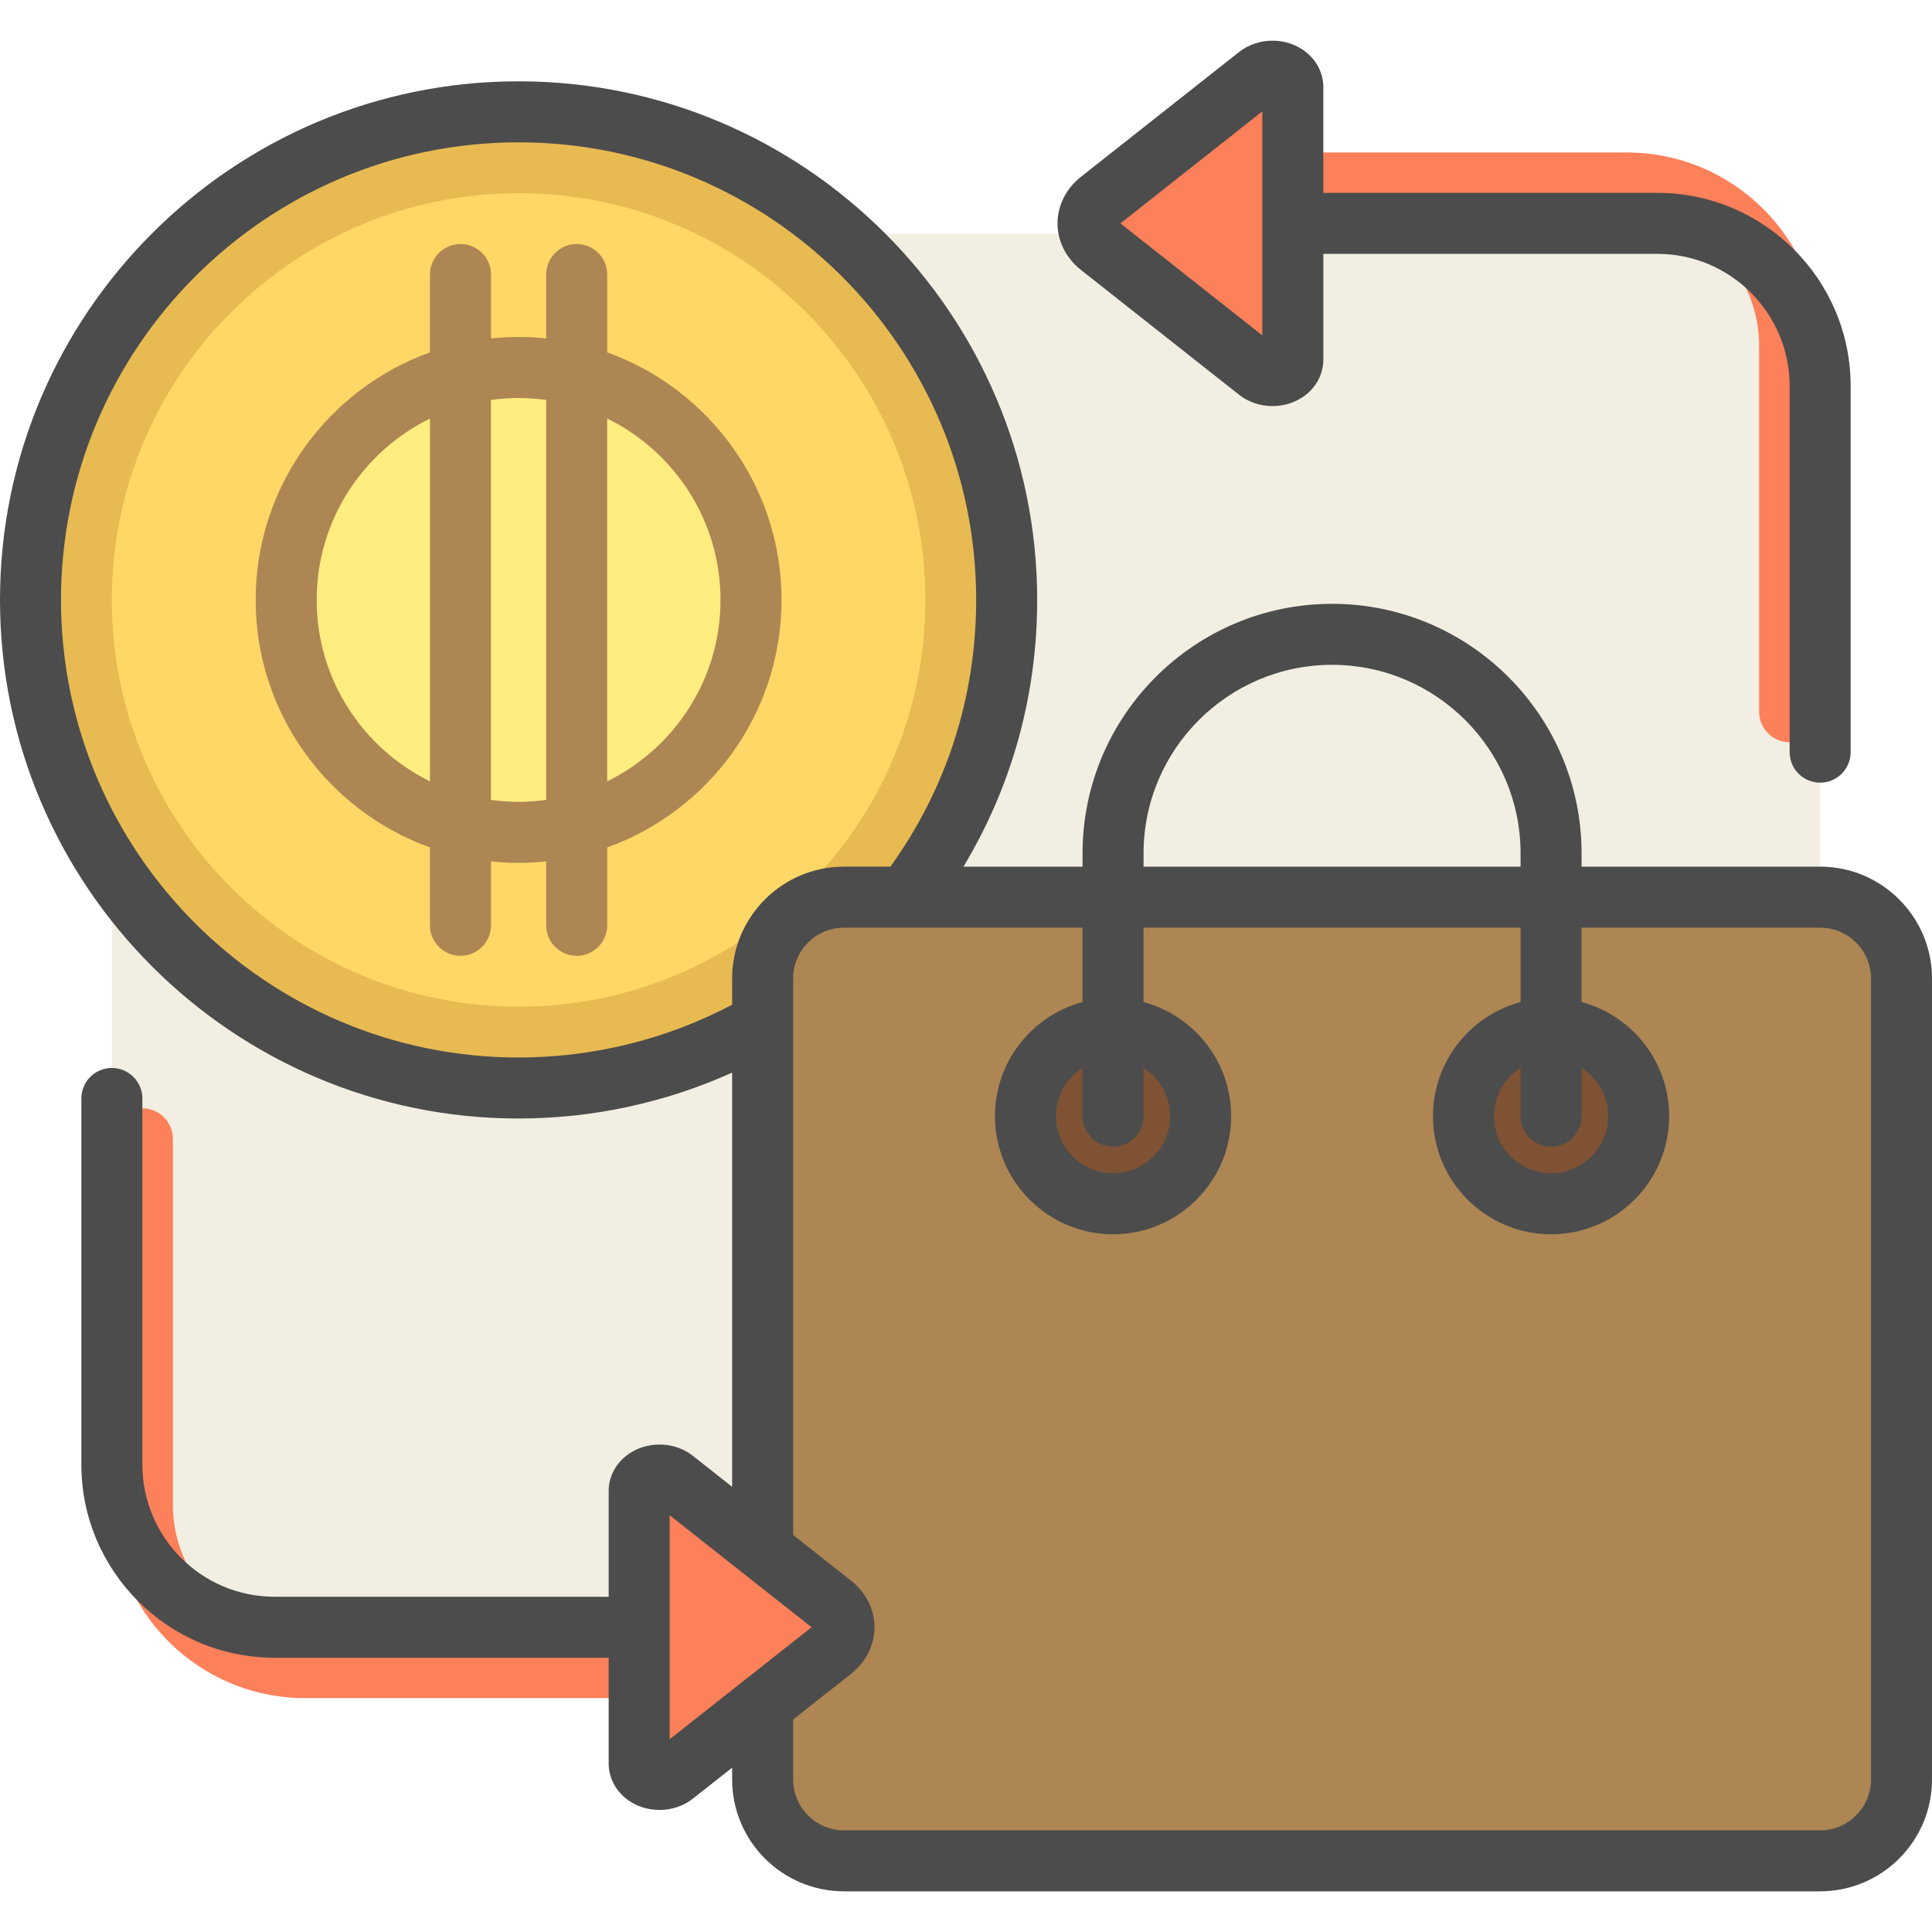
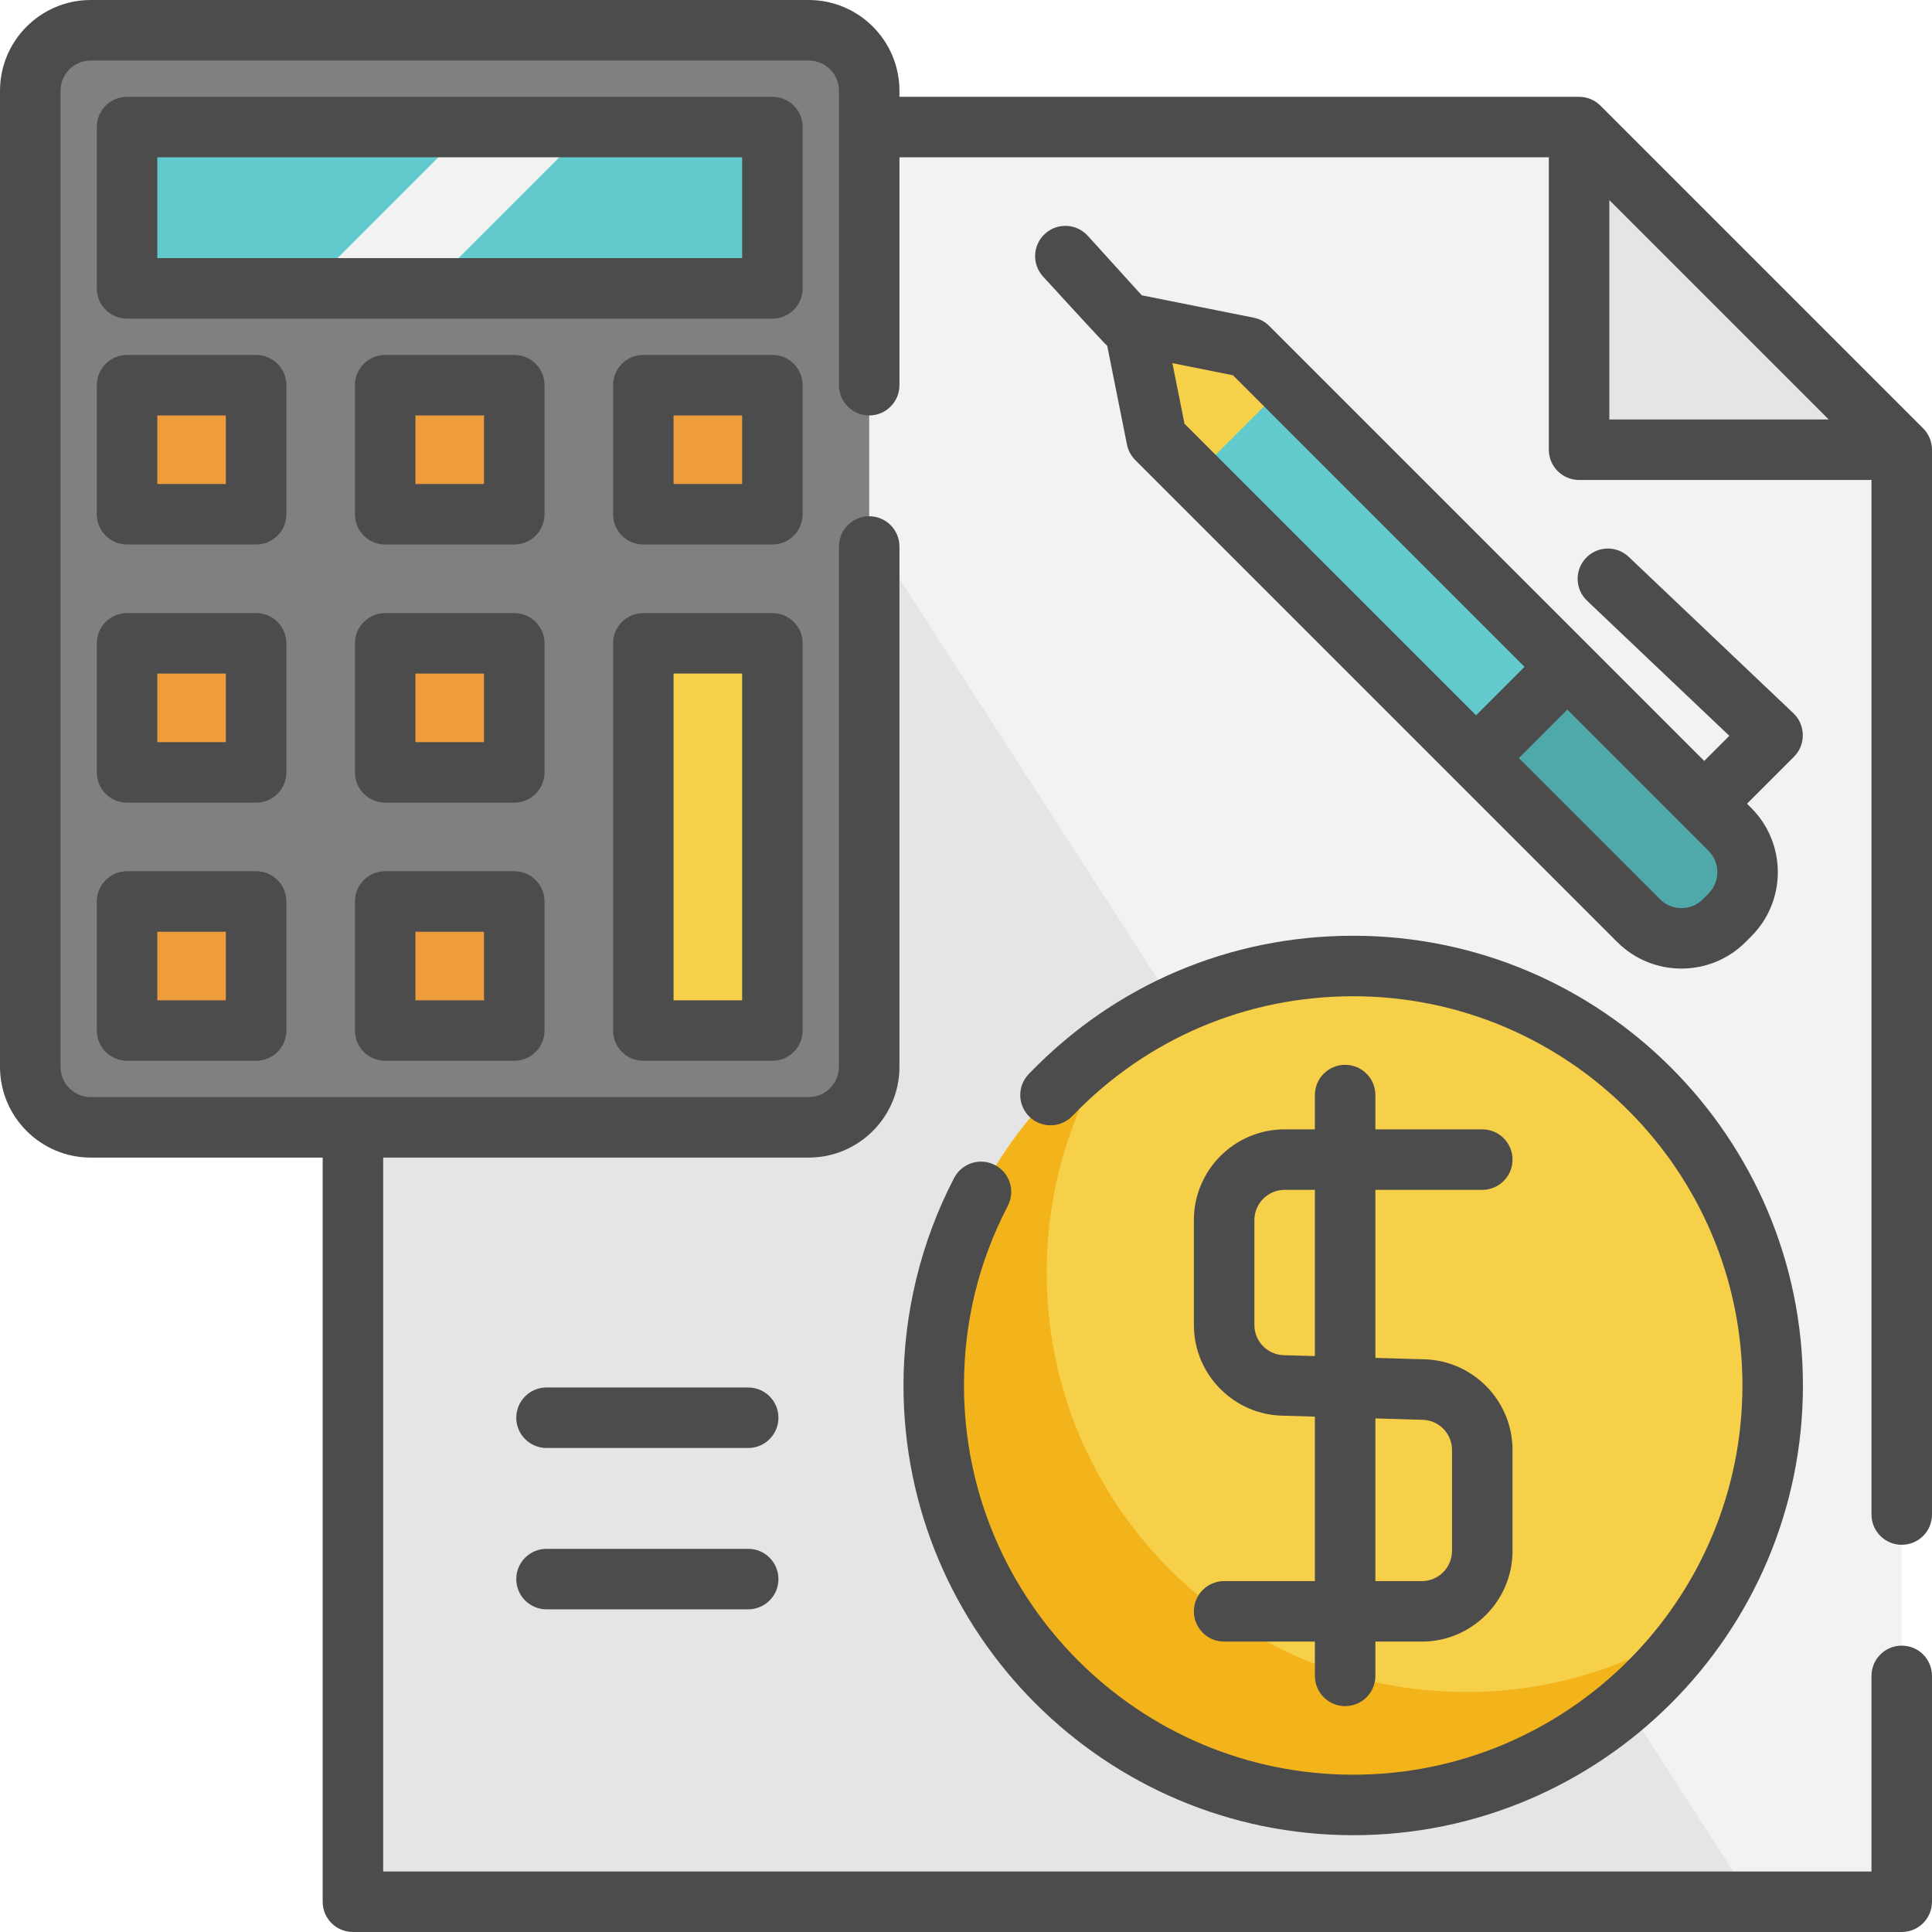
- <svg xmlns="http://www.w3.org/2000/svg" height="800px" width="800px" version="1.1" id="Layer_1" viewBox="0 0 512 512" xml:space="preserve">
-   <path style="fill:#F2EFE2;" d="M482.358,105.091v280.253c0,23.812-19.304,43.116-43.116,43.116H72.758  c-23.812,0-43.116-19.304-43.116-43.116V105.091c0-23.812,19.304-43.116,43.116-43.116h366.484  C463.054,61.975,482.358,81.279,482.358,105.091z" />
-   <path style="fill:#E8BA52;" d="M266.779,158.986c0,71.436-57.911,129.347-129.347,129.347S8.084,230.422,8.084,158.986  S65.995,29.638,137.432,29.638S266.779,87.549,266.779,158.986z" />
-   <path style="fill:#FED766;" d="M245.221,158.986c0,59.53-48.26,107.789-107.789,107.789S29.642,218.516,29.642,158.986  S77.902,51.196,137.432,51.196S245.221,99.454,245.221,158.986z" />
-   <path style="fill:#FFED80;" d="M199.026,158.986c0,34.017-27.577,61.594-61.594,61.594s-61.594-27.577-61.594-61.594  s27.577-61.594,61.594-61.594S199.026,124.968,199.026,158.986z" />
-   <g>
-     <path style="fill:#AD8653;" d="M207.11,158.986c0-30.183-19.295-55.937-46.195-65.596V72.754c0-4.465-3.62-8.084-8.084-8.084   c-4.465,0-8.084,3.62-8.084,8.084v16.939c-2.405-0.252-4.844-0.386-7.315-0.386s-4.91,0.134-7.315,0.386V72.754   c0-4.465-3.62-8.084-8.084-8.084s-8.084,3.62-8.084,8.084v20.635c-26.9,9.659-46.195,35.413-46.195,65.596   s19.295,55.937,46.195,65.596v20.635c0,4.465,3.62,8.084,8.084,8.084s8.084-3.62,8.084-8.084v-16.939   c2.405,0.252,4.844,0.386,7.315,0.386s4.91-0.134,7.315-0.386v16.939c0,4.465,3.62,8.084,8.084,8.084   c4.465,0,8.084-3.62,8.084-8.084v-20.635C187.815,214.923,207.11,189.169,207.11,158.986z M83.922,158.986   c0-21.085,12.262-39.355,30.027-48.069v96.139C96.184,198.341,83.922,180.07,83.922,158.986z M137.432,212.495   c-2.482,0-4.921-0.184-7.315-0.513V105.989c2.393-0.329,4.832-0.513,7.315-0.513c2.482,0,4.921,0.184,7.315,0.513v105.995   C142.352,212.311,139.914,212.495,137.432,212.495z M160.915,207.054v-96.139c17.765,8.714,30.027,26.984,30.027,48.069   S178.678,198.341,160.915,207.054z" />
-     <path style="fill:#AD8653;" d="M223.663,237.755h258.695c11.906,0,21.558,9.651,21.558,21.558v212.262   c0,11.906-9.651,21.558-21.558,21.558H223.663c-11.906,0-21.558-9.651-21.558-21.558V259.313   C202.105,247.406,211.757,237.755,223.663,237.755z" />
+ <svg xmlns="http://www.w3.org/2000/svg" version="1.1" id="Layer_1" viewBox="0 0 512 512" xml:space="preserve" width="800px" height="800px" fill="#4c4c4c">
+   <g id="SVGRepo_bgCarrier" stroke-width="0" />
+   <g id="SVGRepo_tracerCarrier" stroke-linecap="round" stroke-linejoin="round" />
+   <g id="SVGRepo_iconCarrier">
+     <polygon style="fill:#F2F2F2;" points="418.472,33.67 93.528,33.67 93.528,503.983 503.983,503.983 503.983,119.182 " />
+     <g>
+       <polygon style="fill:#E5E5E5;" points="161.144,33.67 93.528,33.67 93.528,503.983 464.518,503.983 " />
+       <polygon style="fill:#E5E5E5;" points="418.472,119.182 503.983,119.182 418.472,33.67 " />
+     </g>
+     <path style="fill:#808080;" d="M214.313,298.756H24.05c-8.855,0-16.033-7.179-16.033-16.033V24.05 c0-8.855,7.179-16.033,16.033-16.033h190.263c8.855,0,16.033,7.179,16.033,16.033v258.672 C230.347,291.577,223.168,298.756,214.313,298.756z" />
+     <circle style="fill:#F7D04A;" cx="358.614" cy="367.165" r="111.165" />
+     <path style="fill:#F3B41B;" d="M388.543,448.401c-61.395,0-111.165-49.771-111.165-111.165c0-23.049,7.015-44.457,19.025-62.211 c-29.538,19.982-48.954,53.793-48.954,92.14c0,61.395,49.771,111.165,111.165,111.165c38.347,0,72.158-19.416,92.14-48.954 C433,441.386,411.591,448.401,388.543,448.401z" />
+     <rect x="33.67" y="33.67" style="fill:#62C9CC;" width="171.023" height="42.756" />
+     <polygon style="fill:#F2F2F2;" points="124.17,33.67 81.414,76.426 113.481,76.426 156.237,33.67 " />
+     <g>
+       <rect x="33.67" y="102.079" style="fill:#EF9D3C;" width="34.205" height="34.205" />
+       <rect x="102.079" y="102.079" style="fill:#EF9D3C;" width="34.205" height="34.205" />
+       <rect x="170.489" y="102.079" style="fill:#EF9D3C;" width="34.205" height="34.205" />
+       <rect x="33.67" y="170.489" style="fill:#EF9D3C;" width="34.205" height="34.205" />
+       <rect x="102.079" y="170.489" style="fill:#EF9D3C;" width="34.205" height="34.205" />
+       <rect x="33.67" y="238.898" style="fill:#EF9D3C;" width="34.205" height="34.205" />
+       <rect x="102.079" y="238.898" style="fill:#EF9D3C;" width="34.205" height="34.205" />
+     </g>
+     <polygon style="fill:#F7D04A;" points="170.489,170.489 170.489,238.898 170.489,273.102 204.693,273.102 204.693,238.898 204.693,170.489 " />
+     <polygon style="fill:#62C9CC;" points="409.312,219.039 433.499,194.853 330.707,92.061 300.475,86.015 306.521,116.248 " />
+     <polygon style="fill:#F7D04A;" points="330.707,92.061 300.475,86.014 306.521,116.248 316.477,126.203 340.663,102.016 " />
+     <path style="fill:#50A9A9;" d="M456.93,243.981l1.511-1.511c6.262-6.262,6.262-16.413,0-22.674l-43.082-43.082L391.173,200.9 l43.082,43.082C440.517,250.243,450.668,250.243,456.93,243.981z" />
+     <path d="M503.983,409.386c4.428,0,8.017-3.588,8.017-8.017V119.182c0-2.126-0.844-4.164-2.347-5.669l-85.511-85.511 c-1.505-1.503-3.543-2.347-5.669-2.347H238.363V24.05c0-13.261-10.789-24.05-24.05-24.05H24.05C10.789,0,0,10.789,0,24.05v258.672 c0,13.261,10.789,24.05,24.05,24.05h61.461v197.211c0,4.428,3.588,8.017,8.017,8.017h410.455c4.428,0,8.017-3.588,8.017-8.017 v-59.858c0-4.428-3.588-8.017-8.017-8.017s-8.017,3.588-8.017,8.017v51.841H101.545V306.772h112.768 c13.261,0,24.05-10.789,24.05-24.05V144.83c0-4.428-3.588-8.017-8.017-8.017s-8.017,3.588-8.017,8.017v137.893 c0,4.421-3.596,8.017-8.017,8.017H24.05c-4.421,0-8.017-3.596-8.017-8.017V24.05c0-4.421,3.596-8.017,8.017-8.017h190.263 c4.421,0,8.017,3.596,8.017,8.017v78.029c0,4.428,3.588,8.017,8.017,8.017s8.017-3.588,8.017-8.017V41.687h172.119 c-0.012,0.177-0.027,0.354-0.027,0.534v76.96c0,4.428,3.588,8.017,8.017,8.017h76.96c0.181,0,0.357-0.015,0.534-0.027V401.37 C495.967,405.798,499.555,409.386,503.983,409.386z M426.489,53.024l58.141,58.141h-58.141V53.024z" />
+     <path d="M198.28,367.699h-53.445c-4.428,0-8.017,3.588-8.017,8.017c0,4.428,3.588,8.017,8.017,8.017h53.445 c4.428,0,8.017-3.588,8.017-8.017C206.296,371.288,202.708,367.699,198.28,367.699z" />
+     <path d="M198.28,410.455h-53.445c-4.428,0-8.017,3.588-8.017,8.017s3.588,8.017,8.017,8.017h53.445c4.428,0,8.017-3.588,8.017-8.017 S202.708,410.455,198.28,410.455z" />
+     <path d="M263.678,308.749c-3.926-2.043-8.768-0.522-10.815,3.404c-8.786,16.859-13.431,35.882-13.431,55.012 c0,65.717,53.465,119.182,119.182,119.182s119.182-53.465,119.182-119.182S424.33,247.983,358.614,247.983 c-32.766,0-63.308,13.023-86.001,36.671c-3.066,3.195-2.962,8.269,0.233,11.335c3.196,3.067,8.27,2.962,11.335-0.233 c19.641-20.467,46.076-31.739,74.434-31.739c56.876,0,103.148,46.272,103.148,103.148S415.49,470.313,358.614,470.313 s-103.148-46.272-103.148-103.148c0-16.798,3.908-32.813,11.616-47.601C269.127,315.637,267.603,310.796,263.678,308.749z" />
+     <path d="M324.409,419.006c-4.428,0-8.017,3.588-8.017,8.017s3.588,8.017,8.017,8.017h24.05v9.086c0,4.428,3.588,8.017,8.017,8.017 c4.428,0,8.017-3.588,8.017-8.017v-9.086h12.292c13.261,0,24.05-10.789,24.05-24.05v-26.722c0-13.217-10.719-23.98-23.92-24.05 l-12.423-0.366v-44.528h28.326c4.428,0,8.017-3.588,8.017-8.017c0-4.428-3.588-8.017-8.017-8.017h-28.326v-9.086 c0-4.428-3.588-8.017-8.017-8.017c-4.428,0-8.017,3.588-8.017,8.017v9.086h-8.017c-13.261,0-24.05,10.789-24.05,24.05v27.791 c0,13.217,10.719,23.98,23.92,24.05l8.147,0.239v43.585H324.409z M340.679,359.151c-0.078-0.002-0.157-0.003-0.236-0.003 c-4.421,0-8.017-3.596-8.017-8.017V323.34c0-4.421,3.596-8.017,8.017-8.017h8.017v44.057L340.679,359.151z M364.493,375.892 l12.056,0.355c0.078,0.002,0.157,0.003,0.236,0.003c4.421,0,8.017,3.596,8.017,8.017v26.722c0,4.421-3.596,8.017-8.017,8.017 h-12.292V375.892z" />
+     <path d="M212.71,33.67c0-4.428-3.588-8.017-8.017-8.017H33.67c-4.428,0-8.017,3.588-8.017,8.017v42.756 c0,4.428,3.588,8.017,8.017,8.017h171.023c4.428,0,8.017-3.588,8.017-8.017V33.67z M196.676,68.409H41.687V41.687h154.99V68.409z" />
+     <path d="M75.891,102.079c0-4.428-3.588-8.017-8.017-8.017H33.67c-4.428,0-8.017,3.588-8.017,8.017v34.205 c0,4.428,3.588,8.017,8.017,8.017h34.205c4.428,0,8.017-3.588,8.017-8.017V102.079z M59.858,128.267H41.687v-18.171h18.171V128.267z " />
+     <path d="M144.301,102.079c0-4.428-3.588-8.017-8.017-8.017h-34.205c-4.428,0-8.017,3.588-8.017,8.017v34.205 c0,4.428,3.588,8.017,8.017,8.017h34.205c4.428,0,8.017-3.588,8.017-8.017V102.079z M128.267,128.267h-18.171v-18.171h18.171 V128.267z" />
+     <path d="M212.71,102.079c0-4.428-3.588-8.017-8.017-8.017h-34.205c-4.428,0-8.017,3.588-8.017,8.017v34.205 c0,4.428,3.588,8.017,8.017,8.017h34.205c4.428,0,8.017-3.588,8.017-8.017V102.079z M196.676,128.267h-18.171v-18.171h18.171 V128.267z" />
+     <path d="M75.891,170.489c0-4.428-3.588-8.017-8.017-8.017H33.67c-4.428,0-8.017,3.588-8.017,8.017v34.205 c0,4.428,3.588,8.017,8.017,8.017h34.205c4.428,0,8.017-3.588,8.017-8.017V170.489z M59.858,196.676H41.687v-18.171h18.171V196.676z " />
+     <path d="M144.301,170.489c0-4.428-3.588-8.017-8.017-8.017h-34.205c-4.428,0-8.017,3.588-8.017,8.017v34.205 c0,4.428,3.588,8.017,8.017,8.017h34.205c4.428,0,8.017-3.588,8.017-8.017V170.489z M128.267,196.676h-18.171v-18.171h18.171 V196.676z" />
+     <path d="M67.875,230.881H33.67c-4.428,0-8.017,3.588-8.017,8.017v34.205c0,4.428,3.588,8.017,8.017,8.017h34.205 c4.428,0,8.017-3.588,8.017-8.017v-34.205C75.891,234.469,72.303,230.881,67.875,230.881z M59.858,265.086H41.687v-18.171h18.171 V265.086z" />
+     <path d="M136.284,230.881h-34.205c-4.428,0-8.017,3.588-8.017,8.017v34.205c0,4.428,3.588,8.017,8.017,8.017h34.205 c4.428,0,8.017-3.588,8.017-8.017v-34.205C144.301,234.469,140.712,230.881,136.284,230.881z M128.267,265.086h-18.171v-18.171 h18.171V265.086z" />
+     <path d="M204.693,162.472h-34.205c-4.428,0-8.017,3.588-8.017,8.017v102.614c0,4.428,3.588,8.017,8.017,8.017h34.205 c4.428,0,8.017-3.588,8.017-8.017V170.489C212.71,166.06,209.122,162.472,204.693,162.472z M196.676,265.086h-18.171v-86.58h18.171 V265.086z" />
+     <path d="M336.377,86.391c-1.12-1.119-2.545-1.882-4.097-2.192l-29.706-5.941l-14.301-15.769c-2.975-3.282-8.047-3.529-11.324-0.554 c-3.279,2.974-3.527,8.043-0.554,11.324c0,0,16.484,18.037,17.032,18.398l5.232,26.161c0.31,1.552,1.073,2.977,2.192,4.097 l127.735,127.736c4.689,4.688,10.847,7.031,17.006,7.031c6.159,0,12.317-2.343,17.005-7.031c0,0,0,0,0.001,0l1.511-1.512 c9.375-9.377,9.375-24.635,0-34.011l-1.134-1.134l12.471-12.471c3.141-3.144,3.074-8.422-0.15-11.482l-43.667-41.467 c-3.209-3.05-8.283-2.917-11.333,0.293c-3.05,3.21-2.917,8.284,0.293,11.333l37.701,35.802l-6.654,6.654L336.377,86.391z M310.694,96.234l16.061,3.212l77.266,77.268l-12.848,12.848l-77.268-77.266L310.694,96.234z M452.773,236.801l-1.51,1.511 c-3.128,3.124-8.213,3.127-11.338,0l-37.412-37.413l12.847-12.848l37.413,37.413C455.899,228.589,455.898,233.675,452.773,236.801z" />
  </g>
-   <path style="fill:#7F5233;" d="M318.186,295.795c0,12.823-10.394,23.217-23.216,23.217s-23.216-10.394-23.216-23.217  c0-12.822,10.394-23.216,23.216-23.216C307.792,272.579,318.186,282.974,318.186,295.795z M411.051,272.579  c-12.822,0-23.216,10.394-23.216,23.216c0,12.823,10.394,23.217,23.216,23.217c12.822,0,23.217-10.394,23.217-23.217  C434.268,282.974,423.872,272.579,411.051,272.579z" />
-   <path style="fill:#FC8059;" d="M482.358,91.617v97.011c0,4.465-3.62,8.084-8.084,8.084c-4.465,0-8.084-3.62-8.084-8.084V91.617  c0-19.316-15.716-35.032-35.032-35.032h-88.544V95.29c0,1.127-0.568,2.21-1.578,3.007c-2.105,1.661-5.517,1.661-7.622,0  l-41.92-33.082c-4.209-3.322-4.209-8.707,0-12.029l41.92-33.081c2.105-1.661,5.517-1.661,7.622,0  c1.011,0.798,1.578,1.88,1.578,3.007v17.305h88.544C459.389,40.417,482.358,63.386,482.358,91.617z M220.506,425.219l-41.92-33.082  c-2.105-1.661-5.517-1.661-7.622,0c-1.011,0.798-1.578,1.88-1.578,3.007v38.704H80.842c-19.316,0-35.032-15.716-35.032-35.032  v-97.011c0-4.465-3.62-8.084-8.084-8.084s-8.084,3.62-8.084,8.084v97.011c0,28.231,22.969,51.2,51.2,51.2h88.544v17.305  c0,1.127,0.568,2.21,1.578,3.007c2.105,1.661,5.517,1.661,7.622,0l41.92-33.081C224.715,433.926,224.715,428.54,220.506,425.219z" />
-   <path style="fill:#4C4C4C;" d="M482.358,229.671h-63.223v-3.525c0-36.462-29.664-66.126-66.125-66.126s-66.125,29.664-66.125,66.126  v3.525h-31.563c12.826-21.275,19.54-45.428,19.54-70.687c0-75.781-61.651-137.434-137.432-137.434S0,83.202,0,158.983  s61.651,137.434,137.432,137.434c19.577,0,38.896-4.178,56.589-12.167v109.772l-10.426-8.229c-5.027-3.966-12.61-3.968-17.641,0.001  c-2.957,2.335-4.652,5.744-4.652,9.353v28.005H72.758c-19.316,0-35.032-15.715-35.032-35.033v-97.012  c0-4.466-3.62-8.084-8.084-8.084s-8.084,3.618-8.084,8.084v97.013c0,28.232,22.969,51.201,51.2,51.201h88.544v28.006  c0,3.609,1.696,7.018,4.652,9.353c0.001,0,0.002,0.001,0.003,0.002c5.026,3.965,12.608,3.966,17.637-0.001l10.428-8.23v3.128  c0,16.344,13.297,29.642,29.642,29.642h258.695c16.345,0,29.642-13.298,29.642-29.642V259.313  C512,242.969,498.703,229.671,482.358,229.671z M411.051,303.88c4.465,0,8.084-3.618,8.084-8.084V283.01  c4.233,2.685,7.047,7.414,7.047,12.786c0,8.344-6.788,15.133-15.131,15.133c-8.344,0-15.133-6.789-15.133-15.133  c0-5.372,2.814-10.101,7.048-12.786v12.786C402.967,300.261,406.586,303.88,411.051,303.88z M303.054,226.146  c0-27.546,22.411-49.957,49.956-49.957s49.956,22.411,49.956,49.957v3.525h-99.912V226.146z M294.97,303.88  c4.465,0,8.084-3.618,8.084-8.084V283.01c4.233,2.685,7.048,7.414,7.048,12.786c0,8.344-6.789,15.133-15.133,15.133  s-15.133-6.789-15.133-15.133c0-5.372,2.815-10.101,7.048-12.786v12.786C286.886,300.261,290.506,303.88,294.97,303.88z   M137.432,280.249c-66.865,0-121.263-54.4-121.263-121.265S70.567,37.718,137.432,37.718s121.263,54.4,121.263,121.265  c0,25.654-7.845,50.007-22.73,70.686h-12.302c-16.345,0-29.642,13.298-29.642,29.642v6.946  C176.666,275.425,157.201,280.249,137.432,280.249z M197.167,445.371c-0.045,0.033-0.088,0.068-0.133,0.105l-19.566,15.44v-59.359  l19.606,15.473c0.016,0.013,0.032,0.026,0.049,0.039l17.953,14.168L197.167,445.371z M495.832,471.579  c0,7.43-6.044,13.474-13.474,13.474H223.663c-7.43,0-13.474-6.045-13.474-13.474v-15.888l15.323-12.094  c3.961-3.125,6.233-7.629,6.235-12.36c0-4.73-2.271-9.236-6.233-12.362l-15.324-12.093V271.165c0.001-0.099,0.001-0.198,0-0.296  v-11.556c0-7.43,6.044-13.474,13.474-13.474h16.274c0.055,0,0.11,0,0.164,0h46.784v19.714  c-13.353,3.573-23.217,15.778-23.217,30.242c0,17.26,14.042,31.302,31.301,31.302c17.259,0,31.301-14.042,31.301-31.302  c0-14.464-9.863-26.669-23.217-30.242v-19.714h99.912v19.714c-13.353,3.573-23.217,15.778-23.217,30.242  c0,17.26,14.042,31.302,31.301,31.302s31.3-14.042,31.3-31.302c0-14.464-9.863-26.669-23.216-30.242v-19.714h63.224  c7.43,0,13.474,6.045,13.474,13.474V471.579z M286.486,71.559l41.92,33.082c5.027,3.967,12.61,3.967,17.638,0  c2.959-2.335,4.655-5.744,4.655-9.354V67.283h88.543c19.316,0,35.032,15.715,35.032,35.033v97.013c0,4.466,3.62,8.084,8.084,8.084  s8.084-3.618,8.084-8.084v-97.014c0-28.232-22.969-51.201-51.2-51.201h-88.544V23.107c0-3.61-1.697-7.019-4.655-9.354l-0.001-0.001  c-5.026-3.964-12.607-3.966-17.635,0.001l-41.92,33.083c-3.961,3.126-6.233,7.63-6.233,12.361  C280.253,63.926,282.524,68.433,286.486,71.559z M334.53,29.519v59.359l-37.609-29.68L334.53,29.519z" />
</svg>
